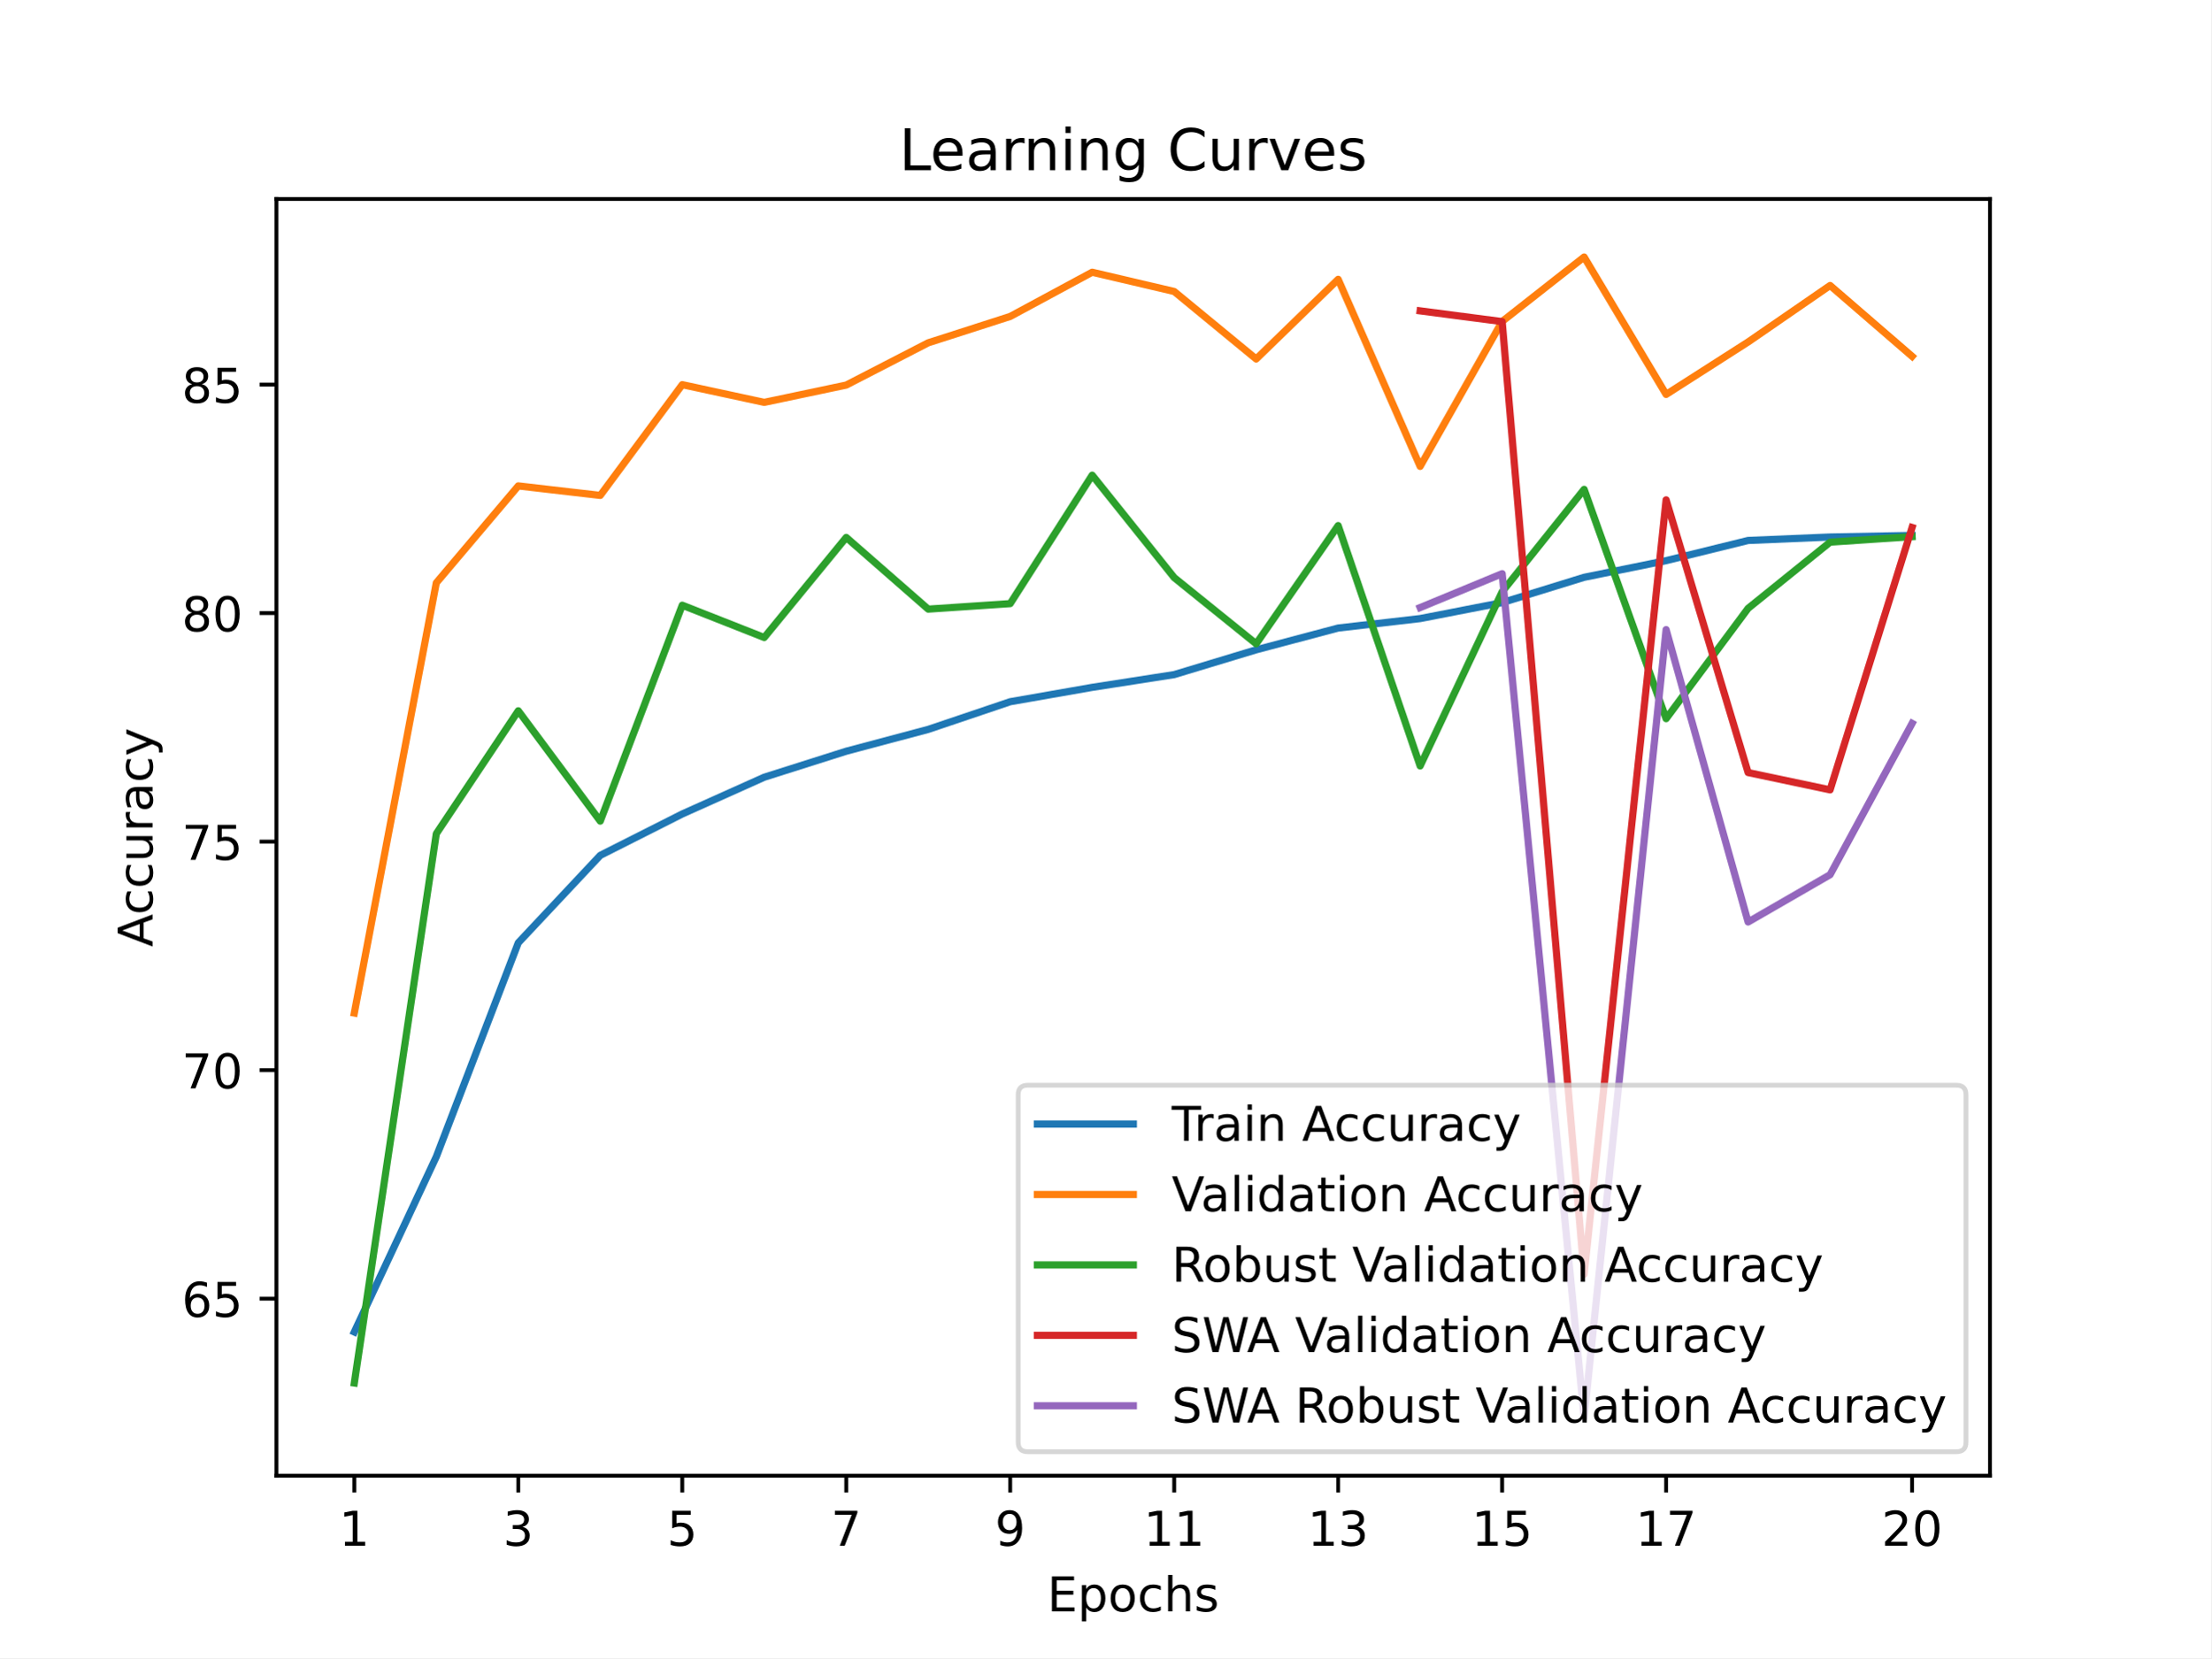
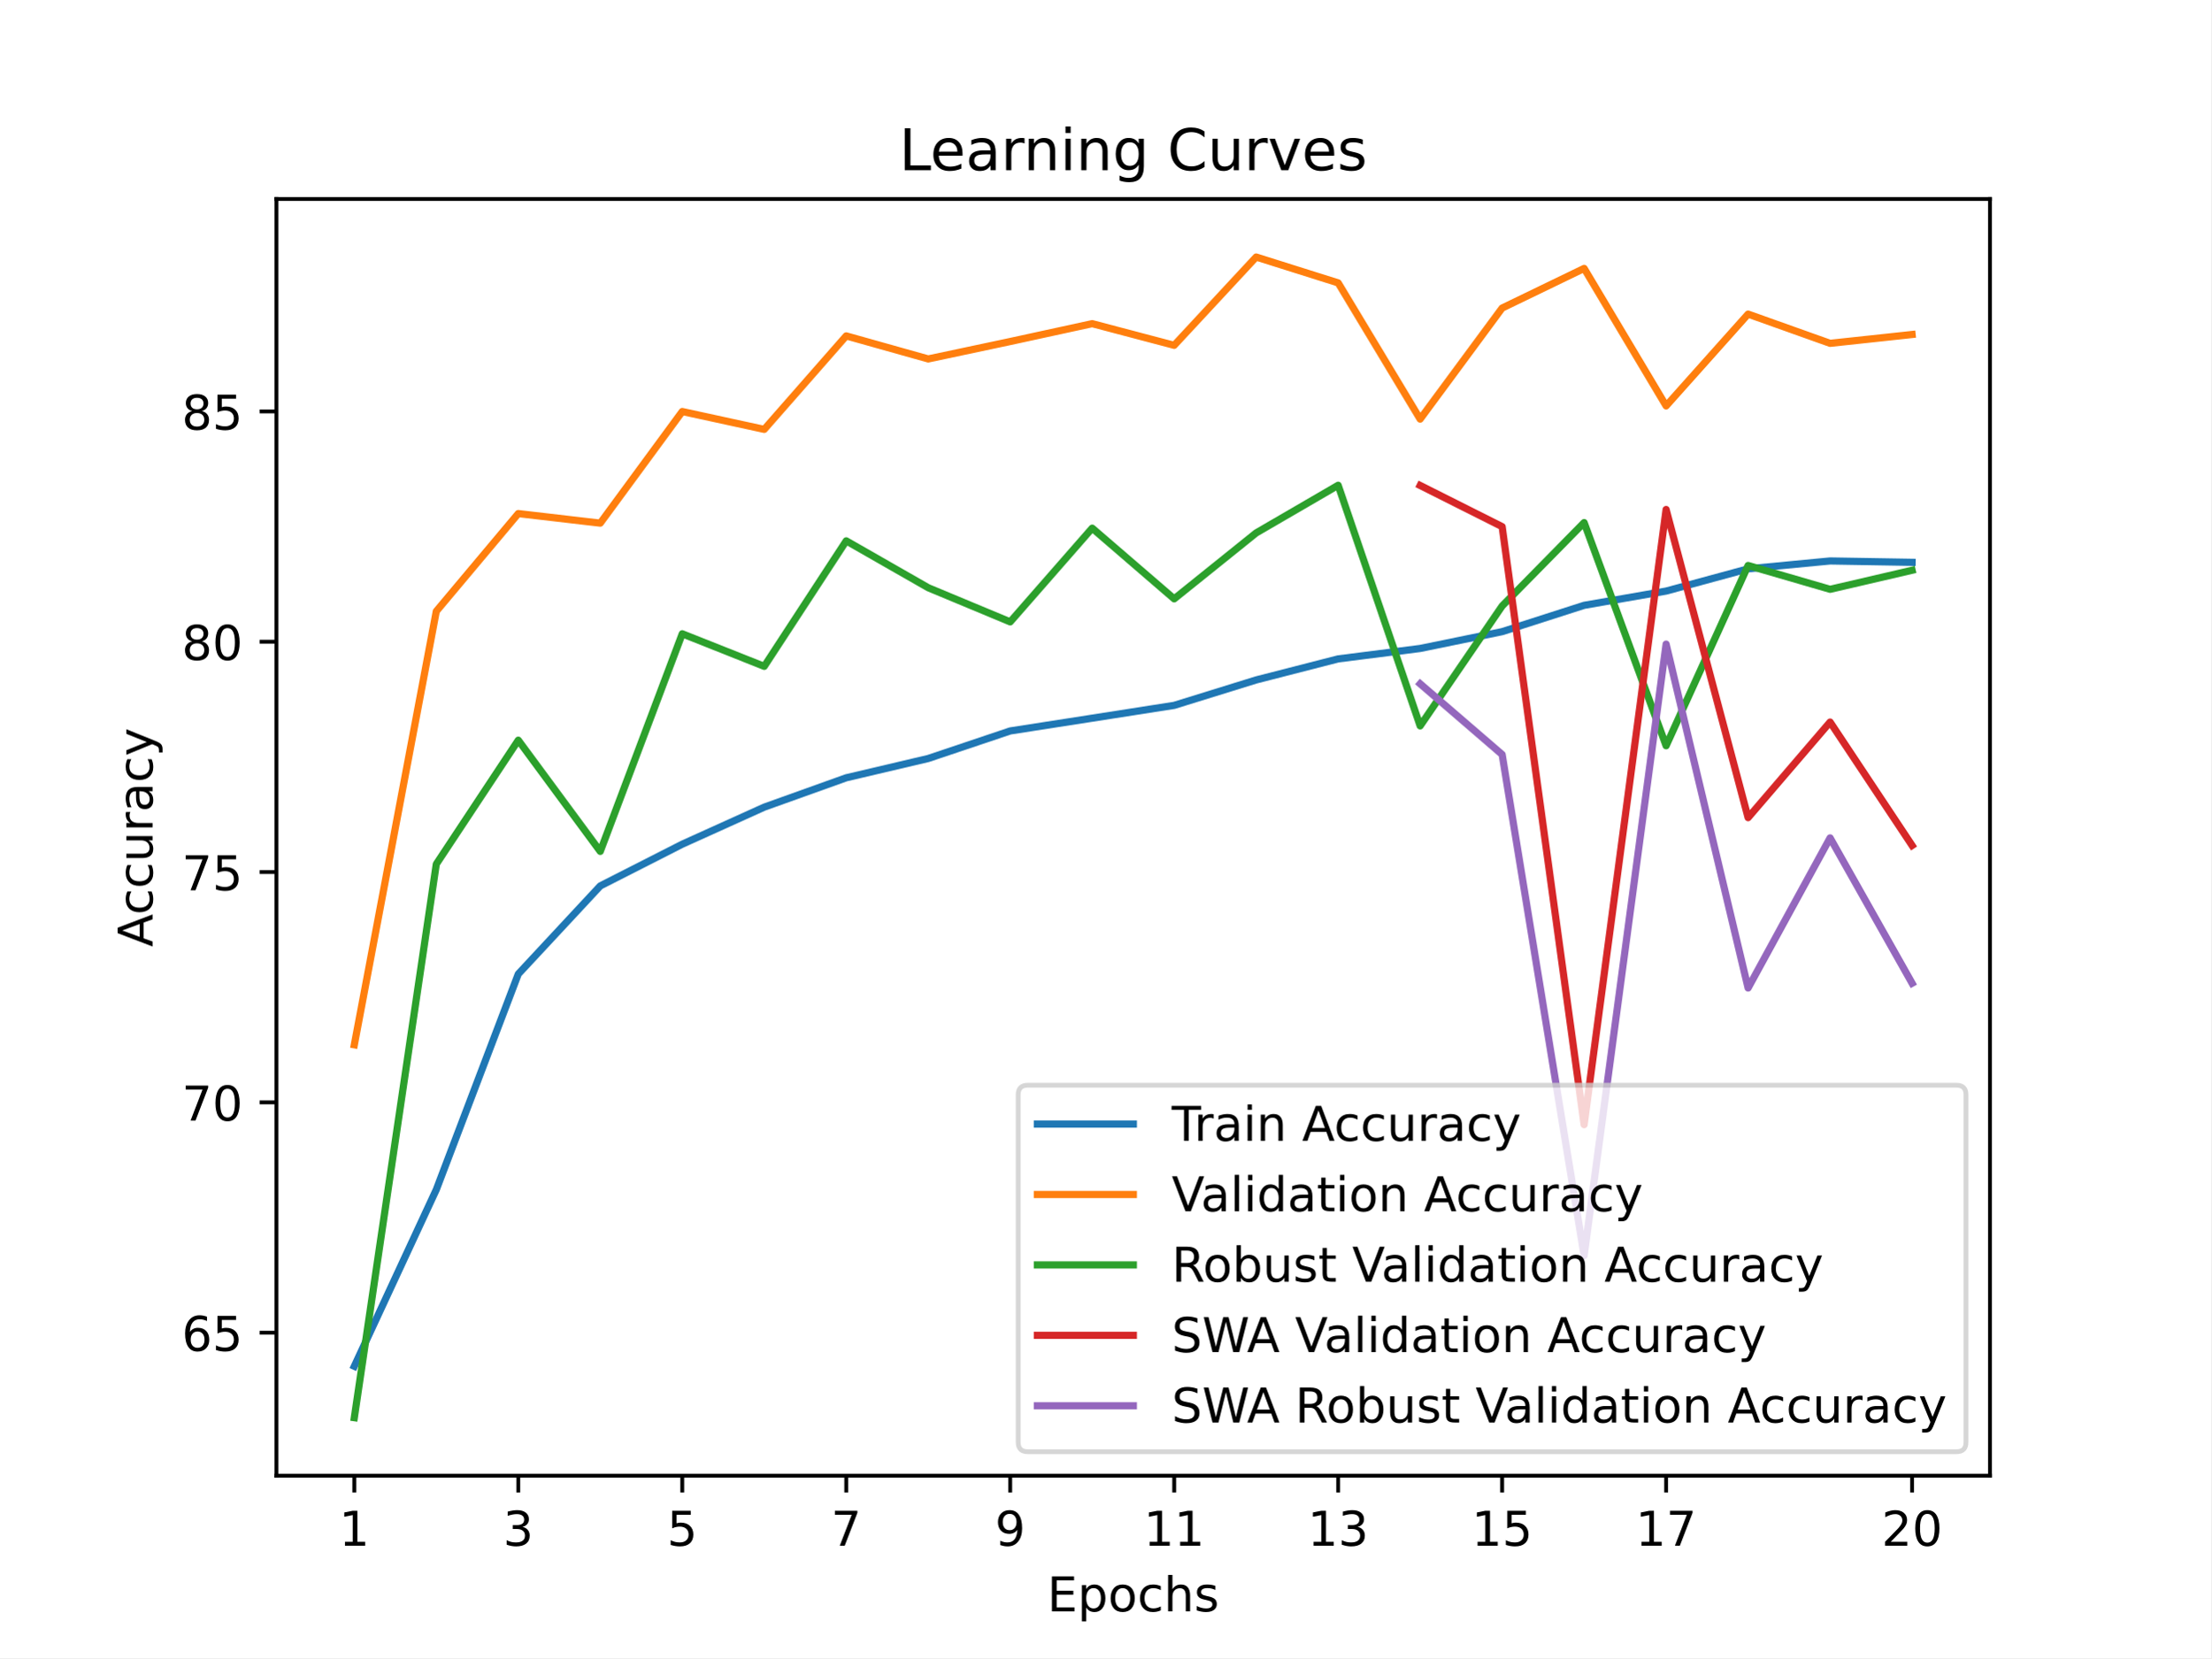
<svg xmlns="http://www.w3.org/2000/svg" xmlns:xlink="http://www.w3.org/1999/xlink" width="460.8pt" height="345.6pt" viewBox="0 0 460.8 345.6" version="1.1">
  <defs>
    <style type="text/css">*{stroke-linejoin: round; stroke-linecap: butt}</style>
  </defs>
  <g id="figure_1">
    <g id="patch_1">
      <path d="M 0 345.6  L 460.8 345.6  L 460.8 0  L 0 0  z " style="fill: #ffffff" />
    </g>
    <g id="axes_1">
      <g id="patch_2">
        <path d="M 57.6 307.584  L 414.72 307.584  L 414.72 41.472  L 57.6 41.472  z " style="fill: #ffffff" />
      </g>
      <g id="matplotlib.axis_1">
        <g id="xtick_1">
          <g id="line2d_1">
            <defs>
-               <path id="m8c30733f53" d="M 0 0  L 0 3.5  " style="stroke: #000000; stroke-width: 0.8" />
-             </defs>
-             <g>
-               <use xlink:href="#m8c30733f53" x="73.833" y="307.584" style="stroke: #000000; stroke-width: 0.8" />
+               <path id="m374100c84a" d="M 0 0  L 0 3.5  " style="stroke: #000000; stroke-width: 0.8" />
+             </defs>
+             <g>
+               <use xlink:href="#m374100c84a" x="73.833" y="307.584" style="stroke: #000000; stroke-width: 0.8" />
            </g>
          </g>
          <g id="text_1">
            <g transform="translate(70.65148 322.1824) scale(0.1 -0.1)">
              <defs>
                <path id="DejaVuSans-31" d="M 794 531  L 1825 531  L 1825 4091  L 703 3866  L 703 4441  L 1819 4666  L 2450 4666  L 2450 531  L 3481 531  L 3481 0  L 794 0  L 794 531  z " transform="scale(0.015625)" />
              </defs>
              <use xlink:href="#DejaVuSans-31" />
            </g>
          </g>
        </g>
        <g id="xtick_2">
          <g id="line2d_2">
            <g>
-               <use xlink:href="#m8c30733f53" x="108.007" y="307.584" style="stroke: #000000; stroke-width: 0.8" />
+               <use xlink:href="#m374100c84a" x="108.007" y="307.584" style="stroke: #000000; stroke-width: 0.8" />
            </g>
          </g>
          <g id="text_2">
            <g transform="translate(104.8256 322.1824) scale(0.1 -0.1)">
              <defs>
                <path id="DejaVuSans-33" d="M 2597 2516  Q 3050 2419 3304 2112  Q 3559 1806 3559 1356  Q 3559 666 3084 287  Q 2609 -91 1734 -91  Q 1441 -91 1130 -33  Q 819 25 488 141  L 488 750  Q 750 597 1062 519  Q 1375 441 1716 441  Q 2309 441 2620 675  Q 2931 909 2931 1356  Q 2931 1769 2642 2001  Q 2353 2234 1838 2234  L 1294 2234  L 1294 2753  L 1863 2753  Q 2328 2753 2575 2939  Q 2822 3125 2822 3475  Q 2822 3834 2567 4026  Q 2313 4219 1838 4219  Q 1578 4219 1281 4162  Q 984 4106 628 3988  L 628 4550  Q 988 4650 1302 4700  Q 1616 4750 1894 4750  Q 2613 4750 3031 4423  Q 3450 4097 3450 3541  Q 3450 3153 3228 2886  Q 3006 2619 2597 2516  z " transform="scale(0.015625)" />
              </defs>
              <use xlink:href="#DejaVuSans-33" />
            </g>
          </g>
        </g>
        <g id="xtick_3">
          <g id="line2d_3">
            <g>
-               <use xlink:href="#m8c30733f53" x="142.181" y="307.584" style="stroke: #000000; stroke-width: 0.8" />
+               <use xlink:href="#m374100c84a" x="142.181" y="307.584" style="stroke: #000000; stroke-width: 0.8" />
            </g>
          </g>
          <g id="text_3">
            <g transform="translate(138.9998 322.1824) scale(0.1 -0.1)">
              <defs>
                <path id="DejaVuSans-35" d="M 691 4666  L 3169 4666  L 3169 4134  L 1269 4134  L 1269 2991  Q 1406 3038 1543 3061  Q 1681 3084 1819 3084  Q 2600 3084 3056 2656  Q 3513 2228 3513 1497  Q 3513 744 3044 326  Q 2575 -91 1722 -91  Q 1428 -91 1123 -41  Q 819 9 494 109  L 494 744  Q 775 591 1075 516  Q 1375 441 1709 441  Q 2250 441 2565 725  Q 2881 1009 2881 1497  Q 2881 1984 2565 2268  Q 2250 2553 1709 2553  Q 1456 2553 1204 2497  Q 953 2441 691 2322  L 691 4666  z " transform="scale(0.015625)" />
              </defs>
              <use xlink:href="#DejaVuSans-35" />
            </g>
          </g>
        </g>
        <g id="xtick_4">
          <g id="line2d_4">
            <g>
-               <use xlink:href="#m8c30733f53" x="176.355" y="307.584" style="stroke: #000000; stroke-width: 0.8" />
+               <use xlink:href="#m374100c84a" x="176.355" y="307.584" style="stroke: #000000; stroke-width: 0.8" />
            </g>
          </g>
          <g id="text_4">
            <g transform="translate(173.174 322.1824) scale(0.1 -0.1)">
              <defs>
                <path id="DejaVuSans-37" d="M 525 4666  L 3525 4666  L 3525 4397  L 1831 0  L 1172 0  L 2766 4134  L 525 4134  L 525 4666  z " transform="scale(0.015625)" />
              </defs>
              <use xlink:href="#DejaVuSans-37" />
            </g>
          </g>
        </g>
        <g id="xtick_5">
          <g id="line2d_5">
            <g>
-               <use xlink:href="#m8c30733f53" x="210.529" y="307.584" style="stroke: #000000; stroke-width: 0.8" />
+               <use xlink:href="#m374100c84a" x="210.529" y="307.584" style="stroke: #000000; stroke-width: 0.8" />
            </g>
          </g>
          <g id="text_5">
            <g transform="translate(207.3481 322.1824) scale(0.1 -0.1)">
              <defs>
                <path id="DejaVuSans-39" d="M 703 97  L 703 672  Q 941 559 1184 500  Q 1428 441 1663 441  Q 2288 441 2617 861  Q 2947 1281 2994 2138  Q 2813 1869 2534 1725  Q 2256 1581 1919 1581  Q 1219 1581 811 2004  Q 403 2428 403 3163  Q 403 3881 828 4315  Q 1253 4750 1959 4750  Q 2769 4750 3195 4129  Q 3622 3509 3622 2328  Q 3622 1225 3098 567  Q 2575 -91 1691 -91  Q 1453 -91 1209 -44  Q 966 3 703 97  z M 1959 2075  Q 2384 2075 2632 2365  Q 2881 2656 2881 3163  Q 2881 3666 2632 3958  Q 2384 4250 1959 4250  Q 1534 4250 1286 3958  Q 1038 3666 1038 3163  Q 1038 2656 1286 2365  Q 1534 2075 1959 2075  z " transform="scale(0.015625)" />
              </defs>
              <use xlink:href="#DejaVuSans-39" />
            </g>
          </g>
        </g>
        <g id="xtick_6">
          <g id="line2d_6">
            <g>
-               <use xlink:href="#m8c30733f53" x="244.704" y="307.584" style="stroke: #000000; stroke-width: 0.8" />
+               <use xlink:href="#m374100c84a" x="244.704" y="307.584" style="stroke: #000000; stroke-width: 0.8" />
            </g>
          </g>
          <g id="text_6">
            <g transform="translate(238.341 322.1824) scale(0.1 -0.1)">
              <use xlink:href="#DejaVuSans-31" />
              <use xlink:href="#DejaVuSans-31" x="63.623" />
            </g>
          </g>
        </g>
        <g id="xtick_7">
          <g id="line2d_7">
            <g>
-               <use xlink:href="#m8c30733f53" x="278.878" y="307.584" style="stroke: #000000; stroke-width: 0.8" />
+               <use xlink:href="#m374100c84a" x="278.878" y="307.584" style="stroke: #000000; stroke-width: 0.8" />
            </g>
          </g>
          <g id="text_7">
            <g transform="translate(272.5152 322.1824) scale(0.1 -0.1)">
              <use xlink:href="#DejaVuSans-31" />
              <use xlink:href="#DejaVuSans-33" x="63.623" />
            </g>
          </g>
        </g>
        <g id="xtick_8">
          <g id="line2d_8">
            <g>
-               <use xlink:href="#m8c30733f53" x="313.052" y="307.584" style="stroke: #000000; stroke-width: 0.8" />
+               <use xlink:href="#m374100c84a" x="313.052" y="307.584" style="stroke: #000000; stroke-width: 0.8" />
            </g>
          </g>
          <g id="text_8">
            <g transform="translate(306.6894 322.1824) scale(0.1 -0.1)">
              <use xlink:href="#DejaVuSans-31" />
              <use xlink:href="#DejaVuSans-35" x="63.623" />
            </g>
          </g>
        </g>
        <g id="xtick_9">
          <g id="line2d_9">
            <g>
-               <use xlink:href="#m8c30733f53" x="347.226" y="307.584" style="stroke: #000000; stroke-width: 0.8" />
+               <use xlink:href="#m374100c84a" x="347.226" y="307.584" style="stroke: #000000; stroke-width: 0.8" />
            </g>
          </g>
          <g id="text_9">
            <g transform="translate(340.8635 322.1824) scale(0.1 -0.1)">
              <use xlink:href="#DejaVuSans-31" />
              <use xlink:href="#DejaVuSans-37" x="63.623" />
            </g>
          </g>
        </g>
        <g id="xtick_10">
          <g id="line2d_10">
            <g>
-               <use xlink:href="#m8c30733f53" x="398.487" y="307.584" style="stroke: #000000; stroke-width: 0.8" />
+               <use xlink:href="#m374100c84a" x="398.487" y="307.584" style="stroke: #000000; stroke-width: 0.8" />
            </g>
          </g>
          <g id="text_10">
            <g transform="translate(392.1248 322.1824) scale(0.1 -0.1)">
              <defs>
                <path id="DejaVuSans-32" d="M 1228 531  L 3431 531  L 3431 0  L 469 0  L 469 531  Q 828 903 1448 1529  Q 2069 2156 2228 2338  Q 2531 2678 2651 2914  Q 2772 3150 2772 3378  Q 2772 3750 2511 3984  Q 2250 4219 1831 4219  Q 1534 4219 1204 4116  Q 875 4013 500 3803  L 500 4441  Q 881 4594 1212 4672  Q 1544 4750 1819 4750  Q 2544 4750 2975 4387  Q 3406 4025 3406 3419  Q 3406 3131 3298 2873  Q 3191 2616 2906 2266  Q 2828 2175 2409 1742  Q 1991 1309 1228 531  z " transform="scale(0.015625)" />
                <path id="DejaVuSans-30" d="M 2034 4250  Q 1547 4250 1301 3770  Q 1056 3291 1056 2328  Q 1056 1369 1301 889  Q 1547 409 2034 409  Q 2525 409 2770 889  Q 3016 1369 3016 2328  Q 3016 3291 2770 3770  Q 2525 4250 2034 4250  z M 2034 4750  Q 2819 4750 3233 4129  Q 3647 3509 3647 2328  Q 3647 1150 3233 529  Q 2819 -91 2034 -91  Q 1250 -91 836 529  Q 422 1150 422 2328  Q 422 3509 836 4129  Q 1250 4750 2034 4750  z " transform="scale(0.015625)" />
              </defs>
              <use xlink:href="#DejaVuSans-32" />
              <use xlink:href="#DejaVuSans-30" x="63.623" />
            </g>
          </g>
        </g>
        <g id="text_11">
          <g transform="translate(218.2444 335.8606) scale(0.1 -0.1)">
            <defs>
              <path id="DejaVuSans-45" d="M 628 4666  L 3578 4666  L 3578 4134  L 1259 4134  L 1259 2753  L 3481 2753  L 3481 2222  L 1259 2222  L 1259 531  L 3634 531  L 3634 0  L 628 0  L 628 4666  z " transform="scale(0.015625)" />
              <path id="DejaVuSans-70" d="M 1159 525  L 1159 -1331  L 581 -1331  L 581 3500  L 1159 3500  L 1159 2969  Q 1341 3281 1617 3432  Q 1894 3584 2278 3584  Q 2916 3584 3314 3078  Q 3713 2572 3713 1747  Q 3713 922 3314 415  Q 2916 -91 2278 -91  Q 1894 -91 1617 61  Q 1341 213 1159 525  z M 3116 1747  Q 3116 2381 2855 2742  Q 2594 3103 2138 3103  Q 1681 3103 1420 2742  Q 1159 2381 1159 1747  Q 1159 1113 1420 752  Q 1681 391 2138 391  Q 2594 391 2855 752  Q 3116 1113 3116 1747  z " transform="scale(0.015625)" />
              <path id="DejaVuSans-6f" d="M 1959 3097  Q 1497 3097 1228 2736  Q 959 2375 959 1747  Q 959 1119 1226 758  Q 1494 397 1959 397  Q 2419 397 2687 759  Q 2956 1122 2956 1747  Q 2956 2369 2687 2733  Q 2419 3097 1959 3097  z M 1959 3584  Q 2709 3584 3137 3096  Q 3566 2609 3566 1747  Q 3566 888 3137 398  Q 2709 -91 1959 -91  Q 1206 -91 779 398  Q 353 888 353 1747  Q 353 2609 779 3096  Q 1206 3584 1959 3584  z " transform="scale(0.015625)" />
              <path id="DejaVuSans-63" d="M 3122 3366  L 3122 2828  Q 2878 2963 2633 3030  Q 2388 3097 2138 3097  Q 1578 3097 1268 2742  Q 959 2388 959 1747  Q 959 1106 1268 751  Q 1578 397 2138 397  Q 2388 397 2633 464  Q 2878 531 3122 666  L 3122 134  Q 2881 22 2623 -34  Q 2366 -91 2075 -91  Q 1284 -91 818 406  Q 353 903 353 1747  Q 353 2603 823 3093  Q 1294 3584 2113 3584  Q 2378 3584 2631 3529  Q 2884 3475 3122 3366  z " transform="scale(0.015625)" />
              <path id="DejaVuSans-68" d="M 3513 2113  L 3513 0  L 2938 0  L 2938 2094  Q 2938 2591 2744 2837  Q 2550 3084 2163 3084  Q 1697 3084 1428 2787  Q 1159 2491 1159 1978  L 1159 0  L 581 0  L 581 4863  L 1159 4863  L 1159 2956  Q 1366 3272 1645 3428  Q 1925 3584 2291 3584  Q 2894 3584 3203 3211  Q 3513 2838 3513 2113  z " transform="scale(0.015625)" />
              <path id="DejaVuSans-73" d="M 2834 3397  L 2834 2853  Q 2591 2978 2328 3040  Q 2066 3103 1784 3103  Q 1356 3103 1142 2972  Q 928 2841 928 2578  Q 928 2378 1081 2264  Q 1234 2150 1697 2047  L 1894 2003  Q 2506 1872 2764 1633  Q 3022 1394 3022 966  Q 3022 478 2636 193  Q 2250 -91 1575 -91  Q 1294 -91 989 -36  Q 684 19 347 128  L 347 722  Q 666 556 975 473  Q 1284 391 1588 391  Q 1994 391 2212 530  Q 2431 669 2431 922  Q 2431 1156 2273 1281  Q 2116 1406 1581 1522  L 1381 1569  Q 847 1681 609 1914  Q 372 2147 372 2553  Q 372 3047 722 3315  Q 1072 3584 1716 3584  Q 2034 3584 2315 3537  Q 2597 3491 2834 3397  z " transform="scale(0.015625)" />
            </defs>
            <use xlink:href="#DejaVuSans-45" />
            <use xlink:href="#DejaVuSans-70" x="63.184" />
            <use xlink:href="#DejaVuSans-6f" x="126.66" />
            <use xlink:href="#DejaVuSans-63" x="187.842" />
            <use xlink:href="#DejaVuSans-68" x="242.822" />
            <use xlink:href="#DejaVuSans-73" x="306.201" />
          </g>
        </g>
      </g>
      <g id="matplotlib.axis_2">
        <g id="ytick_1">
          <g id="line2d_11">
            <defs>
-               <path id="m73d0e609dc" d="M 0 0  L -3.5 0  " style="stroke: #000000; stroke-width: 0.8" />
-             </defs>
-             <g>
-               <use xlink:href="#m73d0e609dc" x="57.6" y="270.685" style="stroke: #000000; stroke-width: 0.8" />
+               <path id="m4567b1ea5b" d="M 0 0  L -3.5 0  " style="stroke: #000000; stroke-width: 0.8" />
+             </defs>
+             <g>
+               <use xlink:href="#m4567b1ea5b" x="57.6" y="277.775" style="stroke: #000000; stroke-width: 0.8" />
            </g>
          </g>
          <g id="text_12">
-             <g transform="translate(37.875 274.4844) scale(0.1 -0.1)">
+             <g transform="translate(37.875 281.5745) scale(0.1 -0.1)">
              <defs>
                <path id="DejaVuSans-36" d="M 2113 2584  Q 1688 2584 1439 2293  Q 1191 2003 1191 1497  Q 1191 994 1439 701  Q 1688 409 2113 409  Q 2538 409 2786 701  Q 3034 994 3034 1497  Q 3034 2003 2786 2293  Q 2538 2584 2113 2584  z M 3366 4563  L 3366 3988  Q 3128 4100 2886 4159  Q 2644 4219 2406 4219  Q 1781 4219 1451 3797  Q 1122 3375 1075 2522  Q 1259 2794 1537 2939  Q 1816 3084 2150 3084  Q 2853 3084 3261 2657  Q 3669 2231 3669 1497  Q 3669 778 3244 343  Q 2819 -91 2113 -91  Q 1303 -91 875 529  Q 447 1150 447 2328  Q 447 3434 972 4092  Q 1497 4750 2381 4750  Q 2619 4750 2861 4703  Q 3103 4656 3366 4563  z " transform="scale(0.015625)" />
              </defs>
              <use xlink:href="#DejaVuSans-36" />
              <use xlink:href="#DejaVuSans-35" x="63.623" />
            </g>
          </g>
        </g>
        <g id="ytick_2">
          <g id="line2d_12">
            <g>
-               <use xlink:href="#m73d0e609dc" x="57.6" y="223.051" style="stroke: #000000; stroke-width: 0.8" />
+               <use xlink:href="#m4567b1ea5b" x="57.6" y="229.768" style="stroke: #000000; stroke-width: 0.8" />
            </g>
          </g>
          <g id="text_13">
-             <g transform="translate(37.875 226.8499) scale(0.1 -0.1)">
+             <g transform="translate(37.875 233.5672) scale(0.1 -0.1)">
              <use xlink:href="#DejaVuSans-37" />
              <use xlink:href="#DejaVuSans-30" x="63.623" />
            </g>
          </g>
        </g>
        <g id="ytick_3">
          <g id="line2d_13">
            <g>
-               <use xlink:href="#m73d0e609dc" x="57.6" y="175.416" style="stroke: #000000; stroke-width: 0.8" />
+               <use xlink:href="#m4567b1ea5b" x="57.6" y="181.761" style="stroke: #000000; stroke-width: 0.8" />
            </g>
          </g>
          <g id="text_14">
-             <g transform="translate(37.875 179.2155) scale(0.1 -0.1)">
+             <g transform="translate(37.875 185.56) scale(0.1 -0.1)">
              <use xlink:href="#DejaVuSans-37" />
              <use xlink:href="#DejaVuSans-35" x="63.623" />
            </g>
          </g>
        </g>
        <g id="ytick_4">
          <g id="line2d_14">
            <g>
-               <use xlink:href="#m73d0e609dc" x="57.6" y="127.782" style="stroke: #000000; stroke-width: 0.8" />
+               <use xlink:href="#m4567b1ea5b" x="57.6" y="133.754" style="stroke: #000000; stroke-width: 0.8" />
            </g>
          </g>
          <g id="text_15">
-             <g transform="translate(37.875 131.581) scale(0.1 -0.1)">
+             <g transform="translate(37.875 137.5528) scale(0.1 -0.1)">
              <defs>
                <path id="DejaVuSans-38" d="M 2034 2216  Q 1584 2216 1326 1975  Q 1069 1734 1069 1313  Q 1069 891 1326 650  Q 1584 409 2034 409  Q 2484 409 2743 651  Q 3003 894 3003 1313  Q 3003 1734 2745 1975  Q 2488 2216 2034 2216  z M 1403 2484  Q 997 2584 770 2862  Q 544 3141 544 3541  Q 544 4100 942 4425  Q 1341 4750 2034 4750  Q 2731 4750 3128 4425  Q 3525 4100 3525 3541  Q 3525 3141 3298 2862  Q 3072 2584 2669 2484  Q 3125 2378 3379 2068  Q 3634 1759 3634 1313  Q 3634 634 3220 271  Q 2806 -91 2034 -91  Q 1263 -91 848 271  Q 434 634 434 1313  Q 434 1759 690 2068  Q 947 2378 1403 2484  z M 1172 3481  Q 1172 3119 1398 2916  Q 1625 2713 2034 2713  Q 2441 2713 2670 2916  Q 2900 3119 2900 3481  Q 2900 3844 2670 4047  Q 2441 4250 2034 4250  Q 1625 4250 1398 4047  Q 1172 3844 1172 3481  z " transform="scale(0.015625)" />
              </defs>
              <use xlink:href="#DejaVuSans-38" />
              <use xlink:href="#DejaVuSans-30" x="63.623" />
            </g>
          </g>
        </g>
        <g id="ytick_5">
          <g id="line2d_15">
            <g>
-               <use xlink:href="#m73d0e609dc" x="57.6" y="80.147" style="stroke: #000000; stroke-width: 0.8" />
+               <use xlink:href="#m4567b1ea5b" x="57.6" y="85.746" style="stroke: #000000; stroke-width: 0.8" />
            </g>
          </g>
          <g id="text_16">
-             <g transform="translate(37.875 83.94647) scale(0.1 -0.1)">
+             <g transform="translate(37.875 89.54551) scale(0.1 -0.1)">
              <use xlink:href="#DejaVuSans-38" />
              <use xlink:href="#DejaVuSans-35" x="63.623" />
            </g>
          </g>
        </g>
        <g id="text_17">
          <g transform="translate(31.79531 197.3561) rotate(-90) scale(0.1 -0.1)">
            <defs>
              <path id="DejaVuSans-41" d="M 2188 4044  L 1331 1722  L 3047 1722  L 2188 4044  z M 1831 4666  L 2547 4666  L 4325 0  L 3669 0  L 3244 1197  L 1141 1197  L 716 0  L 50 0  L 1831 4666  z " transform="scale(0.015625)" />
              <path id="DejaVuSans-75" d="M 544 1381  L 544 3500  L 1119 3500  L 1119 1403  Q 1119 906 1312 657  Q 1506 409 1894 409  Q 2359 409 2629 706  Q 2900 1003 2900 1516  L 2900 3500  L 3475 3500  L 3475 0  L 2900 0  L 2900 538  Q 2691 219 2414 64  Q 2138 -91 1772 -91  Q 1169 -91 856 284  Q 544 659 544 1381  z M 1991 3584  L 1991 3584  z " transform="scale(0.015625)" />
              <path id="DejaVuSans-72" d="M 2631 2963  Q 2534 3019 2420 3045  Q 2306 3072 2169 3072  Q 1681 3072 1420 2755  Q 1159 2438 1159 1844  L 1159 0  L 581 0  L 581 3500  L 1159 3500  L 1159 2956  Q 1341 3275 1631 3429  Q 1922 3584 2338 3584  Q 2397 3584 2469 3576  Q 2541 3569 2628 3553  L 2631 2963  z " transform="scale(0.015625)" />
              <path id="DejaVuSans-61" d="M 2194 1759  Q 1497 1759 1228 1600  Q 959 1441 959 1056  Q 959 750 1161 570  Q 1363 391 1709 391  Q 2188 391 2477 730  Q 2766 1069 2766 1631  L 2766 1759  L 2194 1759  z M 3341 1997  L 3341 0  L 2766 0  L 2766 531  Q 2569 213 2275 61  Q 1981 -91 1556 -91  Q 1019 -91 701 211  Q 384 513 384 1019  Q 384 1609 779 1909  Q 1175 2209 1959 2209  L 2766 2209  L 2766 2266  Q 2766 2663 2505 2880  Q 2244 3097 1772 3097  Q 1472 3097 1187 3025  Q 903 2953 641 2809  L 641 3341  Q 956 3463 1253 3523  Q 1550 3584 1831 3584  Q 2591 3584 2966 3190  Q 3341 2797 3341 1997  z " transform="scale(0.015625)" />
              <path id="DejaVuSans-79" d="M 2059 -325  Q 1816 -950 1584 -1140  Q 1353 -1331 966 -1331  L 506 -1331  L 506 -850  L 844 -850  Q 1081 -850 1212 -737  Q 1344 -625 1503 -206  L 1606 56  L 191 3500  L 800 3500  L 1894 763  L 2988 3500  L 3597 3500  L 2059 -325  z " transform="scale(0.015625)" />
            </defs>
            <use xlink:href="#DejaVuSans-41" />
            <use xlink:href="#DejaVuSans-63" x="66.658" />
            <use xlink:href="#DejaVuSans-63" x="121.639" />
            <use xlink:href="#DejaVuSans-75" x="176.619" />
            <use xlink:href="#DejaVuSans-72" x="239.998" />
            <use xlink:href="#DejaVuSans-61" x="281.111" />
            <use xlink:href="#DejaVuSans-63" x="342.391" />
            <use xlink:href="#DejaVuSans-79" x="397.371" />
          </g>
        </g>
      </g>
      <g id="line2d_16">
-         <path d="M 73.833 277.63  L 90.92 241.097  L 108.007 196.508  L 125.094 178.285  L 142.181 169.656  L 159.268 161.994  L 176.355 156.576  L 193.442 152.028  L 210.529 146.258  L 227.616 143.264  L 244.704 140.605  L 261.791 135.437  L 278.878 130.898  L 295.965 128.927  L 313.052 125.597  L 330.139 120.325  L 347.226 116.849  L 364.313 112.646  L 381.4 111.926  L 398.487 111.596  " clip-path="url(#pd80d8934ff)" style="fill: none; stroke: #1f77b4; stroke-width: 1.5; stroke-linecap: square" />
+         <path d="M 73.833 284.775  L 90.92 247.956  L 108.007 203.017  L 125.094 184.652  L 142.181 175.956  L 159.268 168.233  L 176.355 162.112  L 193.442 158.092  L 210.529 152.349  L 227.616 149.689  L 244.704 147.016  L 261.791 141.719  L 278.878 137.33  L 295.965 135.158  L 313.052 131.653  L 330.139 126.164  L 347.226 123.191  L 364.313 118.552  L 381.4 116.917  L 398.487 117.204  " clip-path="url(#p46f532233d)" style="fill: none; stroke: #1f77b4; stroke-width: 1.5; stroke-linecap: square" />
      </g>
      <g id="line2d_17">
-         <path d="M 73.833 211.148  L 90.92 121.484  L 108.007 101.278  L 125.094 103.255  L 142.181 80.171  L 159.268 83.863  L 176.355 80.258  L 193.442 71.448  L 210.529 65.953  L 227.616 56.737  L 244.704 60.749  L 261.791 74.821  L 278.878 58.22  L 295.965 97.208  L 313.052 67  L 330.139 53.568  L 347.226 82.206  L 364.313 71.274  L 381.4 59.499  L 398.487 74.269  " clip-path="url(#pd80d8934ff)" style="fill: none; stroke: #ff7f0e; stroke-width: 1.5; stroke-linecap: square" />
+         <path d="M 73.833 217.772  L 90.92 127.407  L 108.007 107.042  L 125.094 109.035  L 142.181 85.769  L 159.268 89.491  L 176.355 70.006  L 193.442 74.811  L 210.529 71.178  L 227.616 67.456  L 244.704 71.969  L 261.791 53.568  L 278.878 58.959  L 295.965 87.352  L 313.052 64.204  L 330.139 55.941  L 347.226 84.598  L 364.313 65.464  L 381.4 71.558  L 398.487 69.713  " clip-path="url(#p46f532233d)" style="fill: none; stroke: #ff7f0e; stroke-width: 1.5; stroke-linecap: square" />
      </g>
      <g id="line2d_18">
-         <path d="M 73.833 288.261  L 90.92 173.774  L 108.007 148.15  L 125.094 171.146  L 142.181 126.139  L 159.268 132.874  L 176.355 112.013  L 193.442 126.96  L 210.529 125.811  L 227.616 99.037  L 244.704 120.39  L 261.791 134.188  L 278.878 109.549  L 295.965 159.648  L 313.052 123.347  L 330.139 101.993  L 347.226 149.792  L 364.313 126.796  L 381.4 112.999  L 398.487 111.849  " clip-path="url(#pd80d8934ff)" style="fill: none; stroke: #2ca02c; stroke-width: 1.5; stroke-linecap: square" />
+         <path d="M 73.833 295.488  L 90.92 180.105  L 108.007 154.28  L 125.094 177.456  L 142.181 132.098  L 159.268 138.886  L 176.355 112.729  L 193.442 122.497  L 210.529 129.615  L 227.616 110.081  L 244.704 124.815  L 261.791 111.074  L 278.878 101.141  L 295.965 151.301  L 313.052 126.304  L 330.139 108.922  L 347.226 155.439  L 364.313 117.861  L 381.4 122.828  L 398.487 118.855  " clip-path="url(#p46f532233d)" style="fill: none; stroke: #2ca02c; stroke-width: 1.5; stroke-linecap: square" />
      </g>
      <g id="line2d_19">
-         <path d="M 295.965 64.79  L 313.052 67.029  L 330.139 265.603  L 347.226 104.185  L 364.313 161.025  L 381.4 164.63  L 398.487 109.942  " clip-path="url(#pd80d8934ff)" style="fill: none; stroke: #d62728; stroke-width: 1.5; stroke-linecap: square" />
+         <path d="M 295.965 101.183  L 313.052 109.767  L 330.139 234.415  L 347.226 106.193  L 364.313 170.421  L 381.4 150.497  L 398.487 176.223  " clip-path="url(#p46f532233d)" style="fill: none; stroke: #d62728; stroke-width: 1.5; stroke-linecap: square" />
      </g>
      <g id="line2d_20">
-         <path d="M 295.965 126.632  L 313.052 119.569  L 330.139 295.488  L 347.226 131.231  L 364.313 192.17  L 381.4 182.315  L 398.487 150.778  " clip-path="url(#pd80d8934ff)" style="fill: none; stroke: #9467bd; stroke-width: 1.5; stroke-linecap: square" />
+         <path d="M 295.965 142.527  L 313.052 157.261  L 330.139 261.718  L 347.226 134.25  L 364.313 205.93  L 381.4 174.642  L 398.487 204.937  " clip-path="url(#p46f532233d)" style="fill: none; stroke: #9467bd; stroke-width: 1.5; stroke-linecap: square" />
      </g>
      <g id="patch_3">
        <path d="M 57.6 307.584  L 57.6 41.472  " style="fill: none; stroke: #000000; stroke-width: 0.8; stroke-linejoin: miter; stroke-linecap: square" />
      </g>
      <g id="patch_4">
        <path d="M 414.72 307.584  L 414.72 41.472  " style="fill: none; stroke: #000000; stroke-width: 0.8; stroke-linejoin: miter; stroke-linecap: square" />
      </g>
      <g id="patch_5">
        <path d="M 57.6 307.584  L 414.72 307.584  " style="fill: none; stroke: #000000; stroke-width: 0.8; stroke-linejoin: miter; stroke-linecap: square" />
      </g>
      <g id="patch_6">
        <path d="M 57.6 41.472  L 414.72 41.472  " style="fill: none; stroke: #000000; stroke-width: 0.8; stroke-linejoin: miter; stroke-linecap: square" />
      </g>
      <g id="text_18">
        <g transform="translate(187.3762 35.472) scale(0.12 -0.12)">
          <defs>
            <path id="DejaVuSans-4c" d="M 628 4666  L 1259 4666  L 1259 531  L 3531 531  L 3531 0  L 628 0  L 628 4666  z " transform="scale(0.015625)" />
            <path id="DejaVuSans-65" d="M 3597 1894  L 3597 1613  L 953 1613  Q 991 1019 1311 708  Q 1631 397 2203 397  Q 2534 397 2845 478  Q 3156 559 3463 722  L 3463 178  Q 3153 47 2828 -22  Q 2503 -91 2169 -91  Q 1331 -91 842 396  Q 353 884 353 1716  Q 353 2575 817 3079  Q 1281 3584 2069 3584  Q 2775 3584 3186 3129  Q 3597 2675 3597 1894  z M 3022 2063  Q 3016 2534 2758 2815  Q 2500 3097 2075 3097  Q 1594 3097 1305 2825  Q 1016 2553 972 2059  L 3022 2063  z " transform="scale(0.015625)" />
            <path id="DejaVuSans-6e" d="M 3513 2113  L 3513 0  L 2938 0  L 2938 2094  Q 2938 2591 2744 2837  Q 2550 3084 2163 3084  Q 1697 3084 1428 2787  Q 1159 2491 1159 1978  L 1159 0  L 581 0  L 581 3500  L 1159 3500  L 1159 2956  Q 1366 3272 1645 3428  Q 1925 3584 2291 3584  Q 2894 3584 3203 3211  Q 3513 2838 3513 2113  z " transform="scale(0.015625)" />
            <path id="DejaVuSans-69" d="M 603 3500  L 1178 3500  L 1178 0  L 603 0  L 603 3500  z M 603 4863  L 1178 4863  L 1178 4134  L 603 4134  L 603 4863  z " transform="scale(0.015625)" />
            <path id="DejaVuSans-67" d="M 2906 1791  Q 2906 2416 2648 2759  Q 2391 3103 1925 3103  Q 1463 3103 1205 2759  Q 947 2416 947 1791  Q 947 1169 1205 825  Q 1463 481 1925 481  Q 2391 481 2648 825  Q 2906 1169 2906 1791  z M 3481 434  Q 3481 -459 3084 -895  Q 2688 -1331 1869 -1331  Q 1566 -1331 1297 -1286  Q 1028 -1241 775 -1147  L 775 -588  Q 1028 -725 1275 -790  Q 1522 -856 1778 -856  Q 2344 -856 2625 -561  Q 2906 -266 2906 331  L 2906 616  Q 2728 306 2450 153  Q 2172 0 1784 0  Q 1141 0 747 490  Q 353 981 353 1791  Q 353 2603 747 3093  Q 1141 3584 1784 3584  Q 2172 3584 2450 3431  Q 2728 3278 2906 2969  L 2906 3500  L 3481 3500  L 3481 434  z " transform="scale(0.015625)" />
            <path id="DejaVuSans-20" transform="scale(0.015625)" />
            <path id="DejaVuSans-43" d="M 4122 4306  L 4122 3641  Q 3803 3938 3442 4084  Q 3081 4231 2675 4231  Q 1875 4231 1450 3742  Q 1025 3253 1025 2328  Q 1025 1406 1450 917  Q 1875 428 2675 428  Q 3081 428 3442 575  Q 3803 722 4122 1019  L 4122 359  Q 3791 134 3420 21  Q 3050 -91 2638 -91  Q 1578 -91 968 557  Q 359 1206 359 2328  Q 359 3453 968 4101  Q 1578 4750 2638 4750  Q 3056 4750 3426 4639  Q 3797 4528 4122 4306  z " transform="scale(0.015625)" />
            <path id="DejaVuSans-76" d="M 191 3500  L 800 3500  L 1894 563  L 2988 3500  L 3597 3500  L 2284 0  L 1503 0  L 191 3500  z " transform="scale(0.015625)" />
          </defs>
          <use xlink:href="#DejaVuSans-4c" />
          <use xlink:href="#DejaVuSans-65" x="53.963" />
          <use xlink:href="#DejaVuSans-61" x="115.486" />
          <use xlink:href="#DejaVuSans-72" x="176.766" />
          <use xlink:href="#DejaVuSans-6e" x="216.129" />
          <use xlink:href="#DejaVuSans-69" x="279.508" />
          <use xlink:href="#DejaVuSans-6e" x="307.291" />
          <use xlink:href="#DejaVuSans-67" x="370.67" />
          <use xlink:href="#DejaVuSans-20" x="434.146" />
          <use xlink:href="#DejaVuSans-43" x="465.934" />
          <use xlink:href="#DejaVuSans-75" x="535.758" />
          <use xlink:href="#DejaVuSans-72" x="599.137" />
          <use xlink:href="#DejaVuSans-76" x="640.25" />
          <use xlink:href="#DejaVuSans-65" x="699.43" />
          <use xlink:href="#DejaVuSans-73" x="760.953" />
        </g>
      </g>
      <g id="legend_1">
        <g id="patch_7">
          <path d="M 214.189 302.584  L 407.72 302.584  Q 409.72 302.584 409.72 300.584  L 409.72 228.193  Q 409.72 226.193 407.72 226.193  L 214.189 226.193  Q 212.189 226.193 212.189 228.193  L 212.189 300.584  Q 212.189 302.584 214.189 302.584  z " style="fill: #ffffff; opacity: 0.8; stroke: #cccccc; stroke-linejoin: miter" />
        </g>
        <g id="line2d_21">
          <path d="M 216.189 234.292  L 226.189 234.292  L 236.189 234.292  " style="fill: none; stroke: #1f77b4; stroke-width: 1.5; stroke-linecap: square" />
        </g>
        <g id="text_19">
          <g transform="translate(244.1887 237.7918) scale(0.1 -0.1)">
            <defs>
              <path id="DejaVuSans-54" d="M -19 4666  L 3928 4666  L 3928 4134  L 2272 4134  L 2272 0  L 1638 0  L 1638 4134  L -19 4134  L -19 4666  z " transform="scale(0.015625)" />
            </defs>
            <use xlink:href="#DejaVuSans-54" />
            <use xlink:href="#DejaVuSans-72" x="46.334" />
            <use xlink:href="#DejaVuSans-61" x="87.447" />
            <use xlink:href="#DejaVuSans-69" x="148.727" />
            <use xlink:href="#DejaVuSans-6e" x="176.51" />
            <use xlink:href="#DejaVuSans-20" x="239.889" />
            <use xlink:href="#DejaVuSans-41" x="271.676" />
            <use xlink:href="#DejaVuSans-63" x="338.334" />
            <use xlink:href="#DejaVuSans-63" x="393.314" />
            <use xlink:href="#DejaVuSans-75" x="448.295" />
            <use xlink:href="#DejaVuSans-72" x="511.674" />
            <use xlink:href="#DejaVuSans-61" x="552.787" />
            <use xlink:href="#DejaVuSans-63" x="614.066" />
            <use xlink:href="#DejaVuSans-79" x="669.047" />
          </g>
        </g>
        <g id="line2d_22">
          <path d="M 216.189 248.97  L 226.189 248.97  L 236.189 248.97  " style="fill: none; stroke: #ff7f0e; stroke-width: 1.5; stroke-linecap: square" />
        </g>
        <g id="text_20">
          <g transform="translate(244.1887 252.4699) scale(0.1 -0.1)">
            <defs>
              <path id="DejaVuSans-56" d="M 1831 0  L 50 4666  L 709 4666  L 2188 738  L 3669 4666  L 4325 4666  L 2547 0  L 1831 0  z " transform="scale(0.015625)" />
              <path id="DejaVuSans-6c" d="M 603 4863  L 1178 4863  L 1178 0  L 603 0  L 603 4863  z " transform="scale(0.015625)" />
              <path id="DejaVuSans-64" d="M 2906 2969  L 2906 4863  L 3481 4863  L 3481 0  L 2906 0  L 2906 525  Q 2725 213 2448 61  Q 2172 -91 1784 -91  Q 1150 -91 751 415  Q 353 922 353 1747  Q 353 2572 751 3078  Q 1150 3584 1784 3584  Q 2172 3584 2448 3432  Q 2725 3281 2906 2969  z M 947 1747  Q 947 1113 1208 752  Q 1469 391 1925 391  Q 2381 391 2643 752  Q 2906 1113 2906 1747  Q 2906 2381 2643 2742  Q 2381 3103 1925 3103  Q 1469 3103 1208 2742  Q 947 2381 947 1747  z " transform="scale(0.015625)" />
              <path id="DejaVuSans-74" d="M 1172 4494  L 1172 3500  L 2356 3500  L 2356 3053  L 1172 3053  L 1172 1153  Q 1172 725 1289 603  Q 1406 481 1766 481  L 2356 481  L 2356 0  L 1766 0  Q 1100 0 847 248  Q 594 497 594 1153  L 594 3053  L 172 3053  L 172 3500  L 594 3500  L 594 4494  L 1172 4494  z " transform="scale(0.015625)" />
            </defs>
            <use xlink:href="#DejaVuSans-56" />
            <use xlink:href="#DejaVuSans-61" x="60.658" />
            <use xlink:href="#DejaVuSans-6c" x="121.938" />
            <use xlink:href="#DejaVuSans-69" x="149.721" />
            <use xlink:href="#DejaVuSans-64" x="177.504" />
            <use xlink:href="#DejaVuSans-61" x="240.98" />
            <use xlink:href="#DejaVuSans-74" x="302.26" />
            <use xlink:href="#DejaVuSans-69" x="341.469" />
            <use xlink:href="#DejaVuSans-6f" x="369.252" />
            <use xlink:href="#DejaVuSans-6e" x="430.434" />
            <use xlink:href="#DejaVuSans-20" x="493.812" />
            <use xlink:href="#DejaVuSans-41" x="525.6" />
            <use xlink:href="#DejaVuSans-63" x="592.258" />
            <use xlink:href="#DejaVuSans-63" x="647.238" />
            <use xlink:href="#DejaVuSans-75" x="702.219" />
            <use xlink:href="#DejaVuSans-72" x="765.598" />
            <use xlink:href="#DejaVuSans-61" x="806.711" />
            <use xlink:href="#DejaVuSans-63" x="867.99" />
            <use xlink:href="#DejaVuSans-79" x="922.971" />
          </g>
        </g>
        <g id="line2d_23">
          <path d="M 216.189 263.648  L 226.189 263.648  L 236.189 263.648  " style="fill: none; stroke: #2ca02c; stroke-width: 1.5; stroke-linecap: square" />
        </g>
        <g id="text_21">
          <g transform="translate(244.1887 267.1481) scale(0.1 -0.1)">
            <defs>
              <path id="DejaVuSans-52" d="M 2841 2188  Q 3044 2119 3236 1894  Q 3428 1669 3622 1275  L 4263 0  L 3584 0  L 2988 1197  Q 2756 1666 2539 1819  Q 2322 1972 1947 1972  L 1259 1972  L 1259 0  L 628 0  L 628 4666  L 2053 4666  Q 2853 4666 3247 4331  Q 3641 3997 3641 3322  Q 3641 2881 3436 2590  Q 3231 2300 2841 2188  z M 1259 4147  L 1259 2491  L 2053 2491  Q 2509 2491 2742 2702  Q 2975 2913 2975 3322  Q 2975 3731 2742 3939  Q 2509 4147 2053 4147  L 1259 4147  z " transform="scale(0.015625)" />
              <path id="DejaVuSans-62" d="M 3116 1747  Q 3116 2381 2855 2742  Q 2594 3103 2138 3103  Q 1681 3103 1420 2742  Q 1159 2381 1159 1747  Q 1159 1113 1420 752  Q 1681 391 2138 391  Q 2594 391 2855 752  Q 3116 1113 3116 1747  z M 1159 2969  Q 1341 3281 1617 3432  Q 1894 3584 2278 3584  Q 2916 3584 3314 3078  Q 3713 2572 3713 1747  Q 3713 922 3314 415  Q 2916 -91 2278 -91  Q 1894 -91 1617 61  Q 1341 213 1159 525  L 1159 0  L 581 0  L 581 4863  L 1159 4863  L 1159 2969  z " transform="scale(0.015625)" />
            </defs>
            <use xlink:href="#DejaVuSans-52" />
            <use xlink:href="#DejaVuSans-6f" x="64.982" />
            <use xlink:href="#DejaVuSans-62" x="126.164" />
            <use xlink:href="#DejaVuSans-75" x="189.641" />
            <use xlink:href="#DejaVuSans-73" x="253.02" />
            <use xlink:href="#DejaVuSans-74" x="305.119" />
            <use xlink:href="#DejaVuSans-20" x="344.328" />
            <use xlink:href="#DejaVuSans-56" x="376.115" />
            <use xlink:href="#DejaVuSans-61" x="436.773" />
            <use xlink:href="#DejaVuSans-6c" x="498.053" />
            <use xlink:href="#DejaVuSans-69" x="525.836" />
            <use xlink:href="#DejaVuSans-64" x="553.619" />
            <use xlink:href="#DejaVuSans-61" x="617.096" />
            <use xlink:href="#DejaVuSans-74" x="678.375" />
            <use xlink:href="#DejaVuSans-69" x="717.584" />
            <use xlink:href="#DejaVuSans-6f" x="745.367" />
            <use xlink:href="#DejaVuSans-6e" x="806.549" />
            <use xlink:href="#DejaVuSans-20" x="869.928" />
            <use xlink:href="#DejaVuSans-41" x="901.715" />
            <use xlink:href="#DejaVuSans-63" x="968.373" />
            <use xlink:href="#DejaVuSans-63" x="1023.354" />
            <use xlink:href="#DejaVuSans-75" x="1078.334" />
            <use xlink:href="#DejaVuSans-72" x="1141.713" />
            <use xlink:href="#DejaVuSans-61" x="1182.826" />
            <use xlink:href="#DejaVuSans-63" x="1244.105" />
            <use xlink:href="#DejaVuSans-79" x="1299.086" />
          </g>
        </g>
        <g id="line2d_24">
          <path d="M 216.189 278.326  L 226.189 278.326  L 236.189 278.326  " style="fill: none; stroke: #d62728; stroke-width: 1.5; stroke-linecap: square" />
        </g>
        <g id="text_22">
          <g transform="translate(244.1887 281.8262) scale(0.1 -0.1)">
            <defs>
              <path id="DejaVuSans-53" d="M 3425 4513  L 3425 3897  Q 3066 4069 2747 4153  Q 2428 4238 2131 4238  Q 1616 4238 1336 4038  Q 1056 3838 1056 3469  Q 1056 3159 1242 3001  Q 1428 2844 1947 2747  L 2328 2669  Q 3034 2534 3370 2195  Q 3706 1856 3706 1288  Q 3706 609 3251 259  Q 2797 -91 1919 -91  Q 1588 -91 1214 -16  Q 841 59 441 206  L 441 856  Q 825 641 1194 531  Q 1563 422 1919 422  Q 2459 422 2753 634  Q 3047 847 3047 1241  Q 3047 1584 2836 1778  Q 2625 1972 2144 2069  L 1759 2144  Q 1053 2284 737 2584  Q 422 2884 422 3419  Q 422 4038 858 4394  Q 1294 4750 2059 4750  Q 2388 4750 2728 4690  Q 3069 4631 3425 4513  z " transform="scale(0.015625)" />
              <path id="DejaVuSans-57" d="M 213 4666  L 850 4666  L 1831 722  L 2809 4666  L 3519 4666  L 4500 722  L 5478 4666  L 6119 4666  L 4947 0  L 4153 0  L 3169 4050  L 2175 0  L 1381 0  L 213 4666  z " transform="scale(0.015625)" />
            </defs>
            <use xlink:href="#DejaVuSans-53" />
            <use xlink:href="#DejaVuSans-57" x="63.477" />
            <use xlink:href="#DejaVuSans-41" x="156.854" />
            <use xlink:href="#DejaVuSans-20" x="225.262" />
            <use xlink:href="#DejaVuSans-56" x="257.049" />
            <use xlink:href="#DejaVuSans-61" x="317.707" />
            <use xlink:href="#DejaVuSans-6c" x="378.986" />
            <use xlink:href="#DejaVuSans-69" x="406.77" />
            <use xlink:href="#DejaVuSans-64" x="434.553" />
            <use xlink:href="#DejaVuSans-61" x="498.029" />
            <use xlink:href="#DejaVuSans-74" x="559.309" />
            <use xlink:href="#DejaVuSans-69" x="598.518" />
            <use xlink:href="#DejaVuSans-6f" x="626.301" />
            <use xlink:href="#DejaVuSans-6e" x="687.482" />
            <use xlink:href="#DejaVuSans-20" x="750.861" />
            <use xlink:href="#DejaVuSans-41" x="782.648" />
            <use xlink:href="#DejaVuSans-63" x="849.307" />
            <use xlink:href="#DejaVuSans-63" x="904.287" />
            <use xlink:href="#DejaVuSans-75" x="959.268" />
            <use xlink:href="#DejaVuSans-72" x="1022.646" />
            <use xlink:href="#DejaVuSans-61" x="1063.76" />
            <use xlink:href="#DejaVuSans-63" x="1125.039" />
            <use xlink:href="#DejaVuSans-79" x="1180.02" />
          </g>
        </g>
        <g id="line2d_25">
          <path d="M 216.189 293.004  L 226.189 293.004  L 236.189 293.004  " style="fill: none; stroke: #9467bd; stroke-width: 1.5; stroke-linecap: square" />
        </g>
        <g id="text_23">
          <g transform="translate(244.1887 296.5043) scale(0.1 -0.1)">
            <use xlink:href="#DejaVuSans-53" />
            <use xlink:href="#DejaVuSans-57" x="63.477" />
            <use xlink:href="#DejaVuSans-41" x="156.854" />
            <use xlink:href="#DejaVuSans-20" x="225.262" />
            <use xlink:href="#DejaVuSans-52" x="257.049" />
            <use xlink:href="#DejaVuSans-6f" x="322.031" />
            <use xlink:href="#DejaVuSans-62" x="383.213" />
            <use xlink:href="#DejaVuSans-75" x="446.689" />
            <use xlink:href="#DejaVuSans-73" x="510.068" />
            <use xlink:href="#DejaVuSans-74" x="562.168" />
            <use xlink:href="#DejaVuSans-20" x="601.377" />
            <use xlink:href="#DejaVuSans-56" x="633.164" />
            <use xlink:href="#DejaVuSans-61" x="693.822" />
            <use xlink:href="#DejaVuSans-6c" x="755.102" />
            <use xlink:href="#DejaVuSans-69" x="782.885" />
            <use xlink:href="#DejaVuSans-64" x="810.668" />
            <use xlink:href="#DejaVuSans-61" x="874.145" />
            <use xlink:href="#DejaVuSans-74" x="935.424" />
            <use xlink:href="#DejaVuSans-69" x="974.633" />
            <use xlink:href="#DejaVuSans-6f" x="1002.416" />
            <use xlink:href="#DejaVuSans-6e" x="1063.598" />
            <use xlink:href="#DejaVuSans-20" x="1126.977" />
            <use xlink:href="#DejaVuSans-41" x="1158.764" />
            <use xlink:href="#DejaVuSans-63" x="1225.422" />
            <use xlink:href="#DejaVuSans-63" x="1280.402" />
            <use xlink:href="#DejaVuSans-75" x="1335.383" />
            <use xlink:href="#DejaVuSans-72" x="1398.762" />
            <use xlink:href="#DejaVuSans-61" x="1439.875" />
            <use xlink:href="#DejaVuSans-63" x="1501.154" />
            <use xlink:href="#DejaVuSans-79" x="1556.135" />
          </g>
        </g>
      </g>
    </g>
  </g>
  <defs>
-     <clipPath id="pd80d8934ff">
+     <clipPath id="p46f532233d">
      <rect x="57.6" y="41.472" width="357.12" height="266.112" />
    </clipPath>
  </defs>
</svg>
